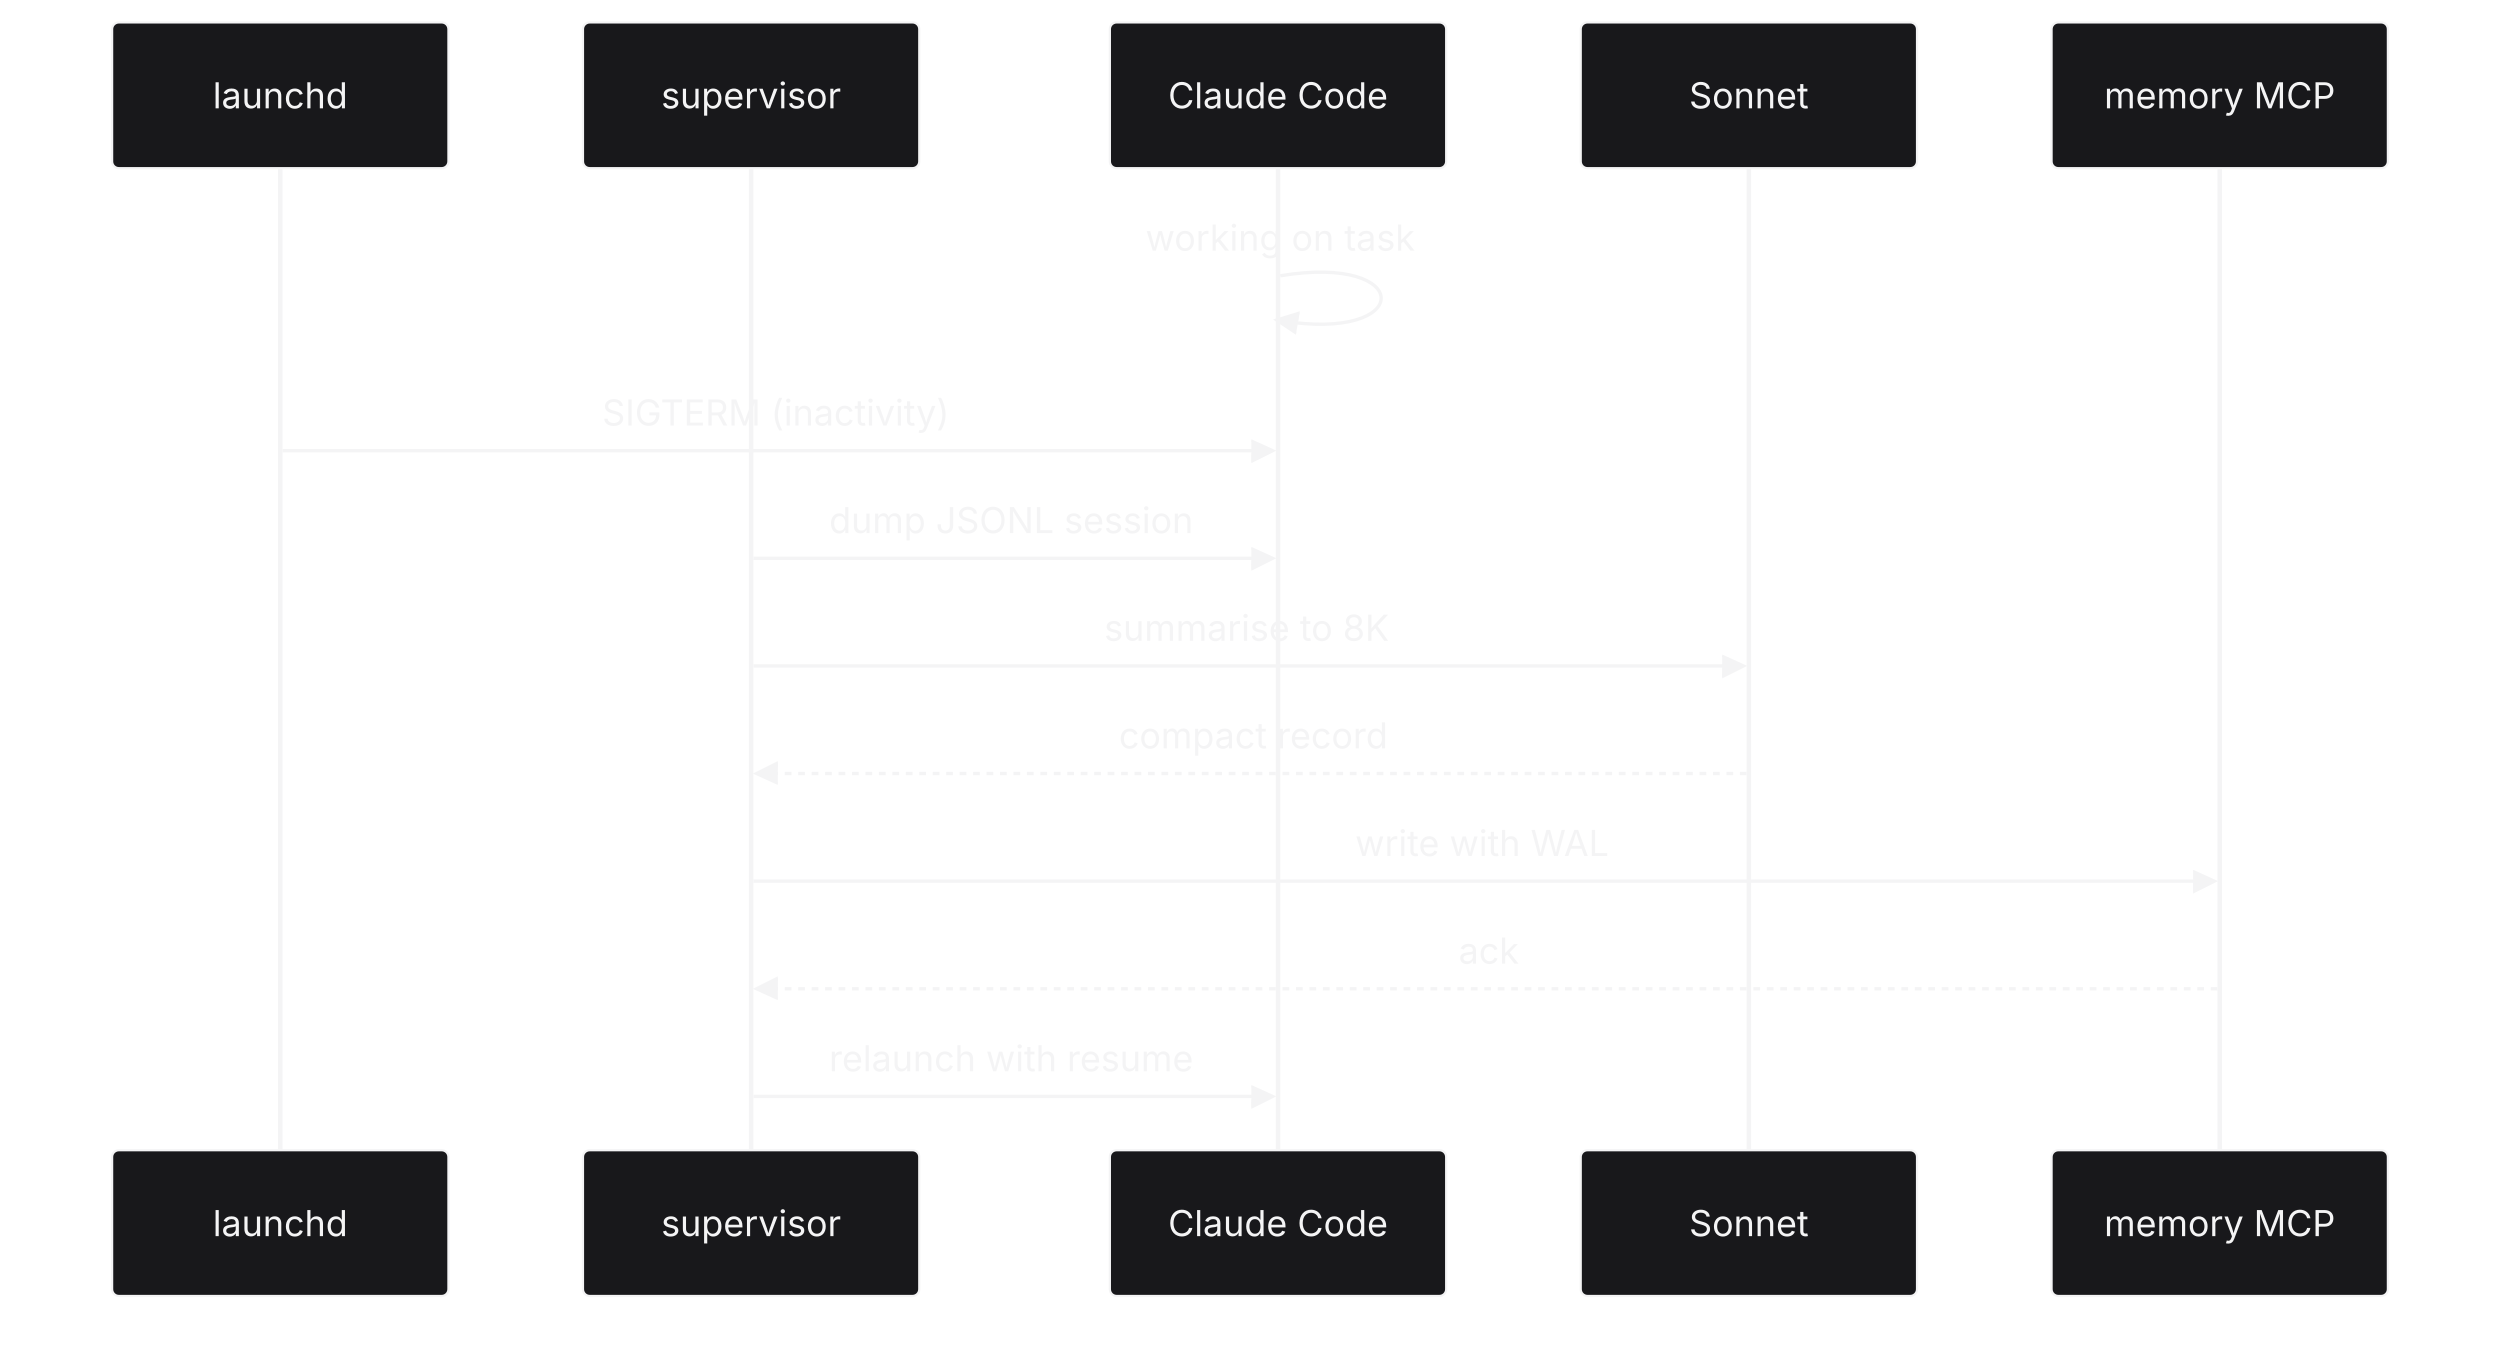
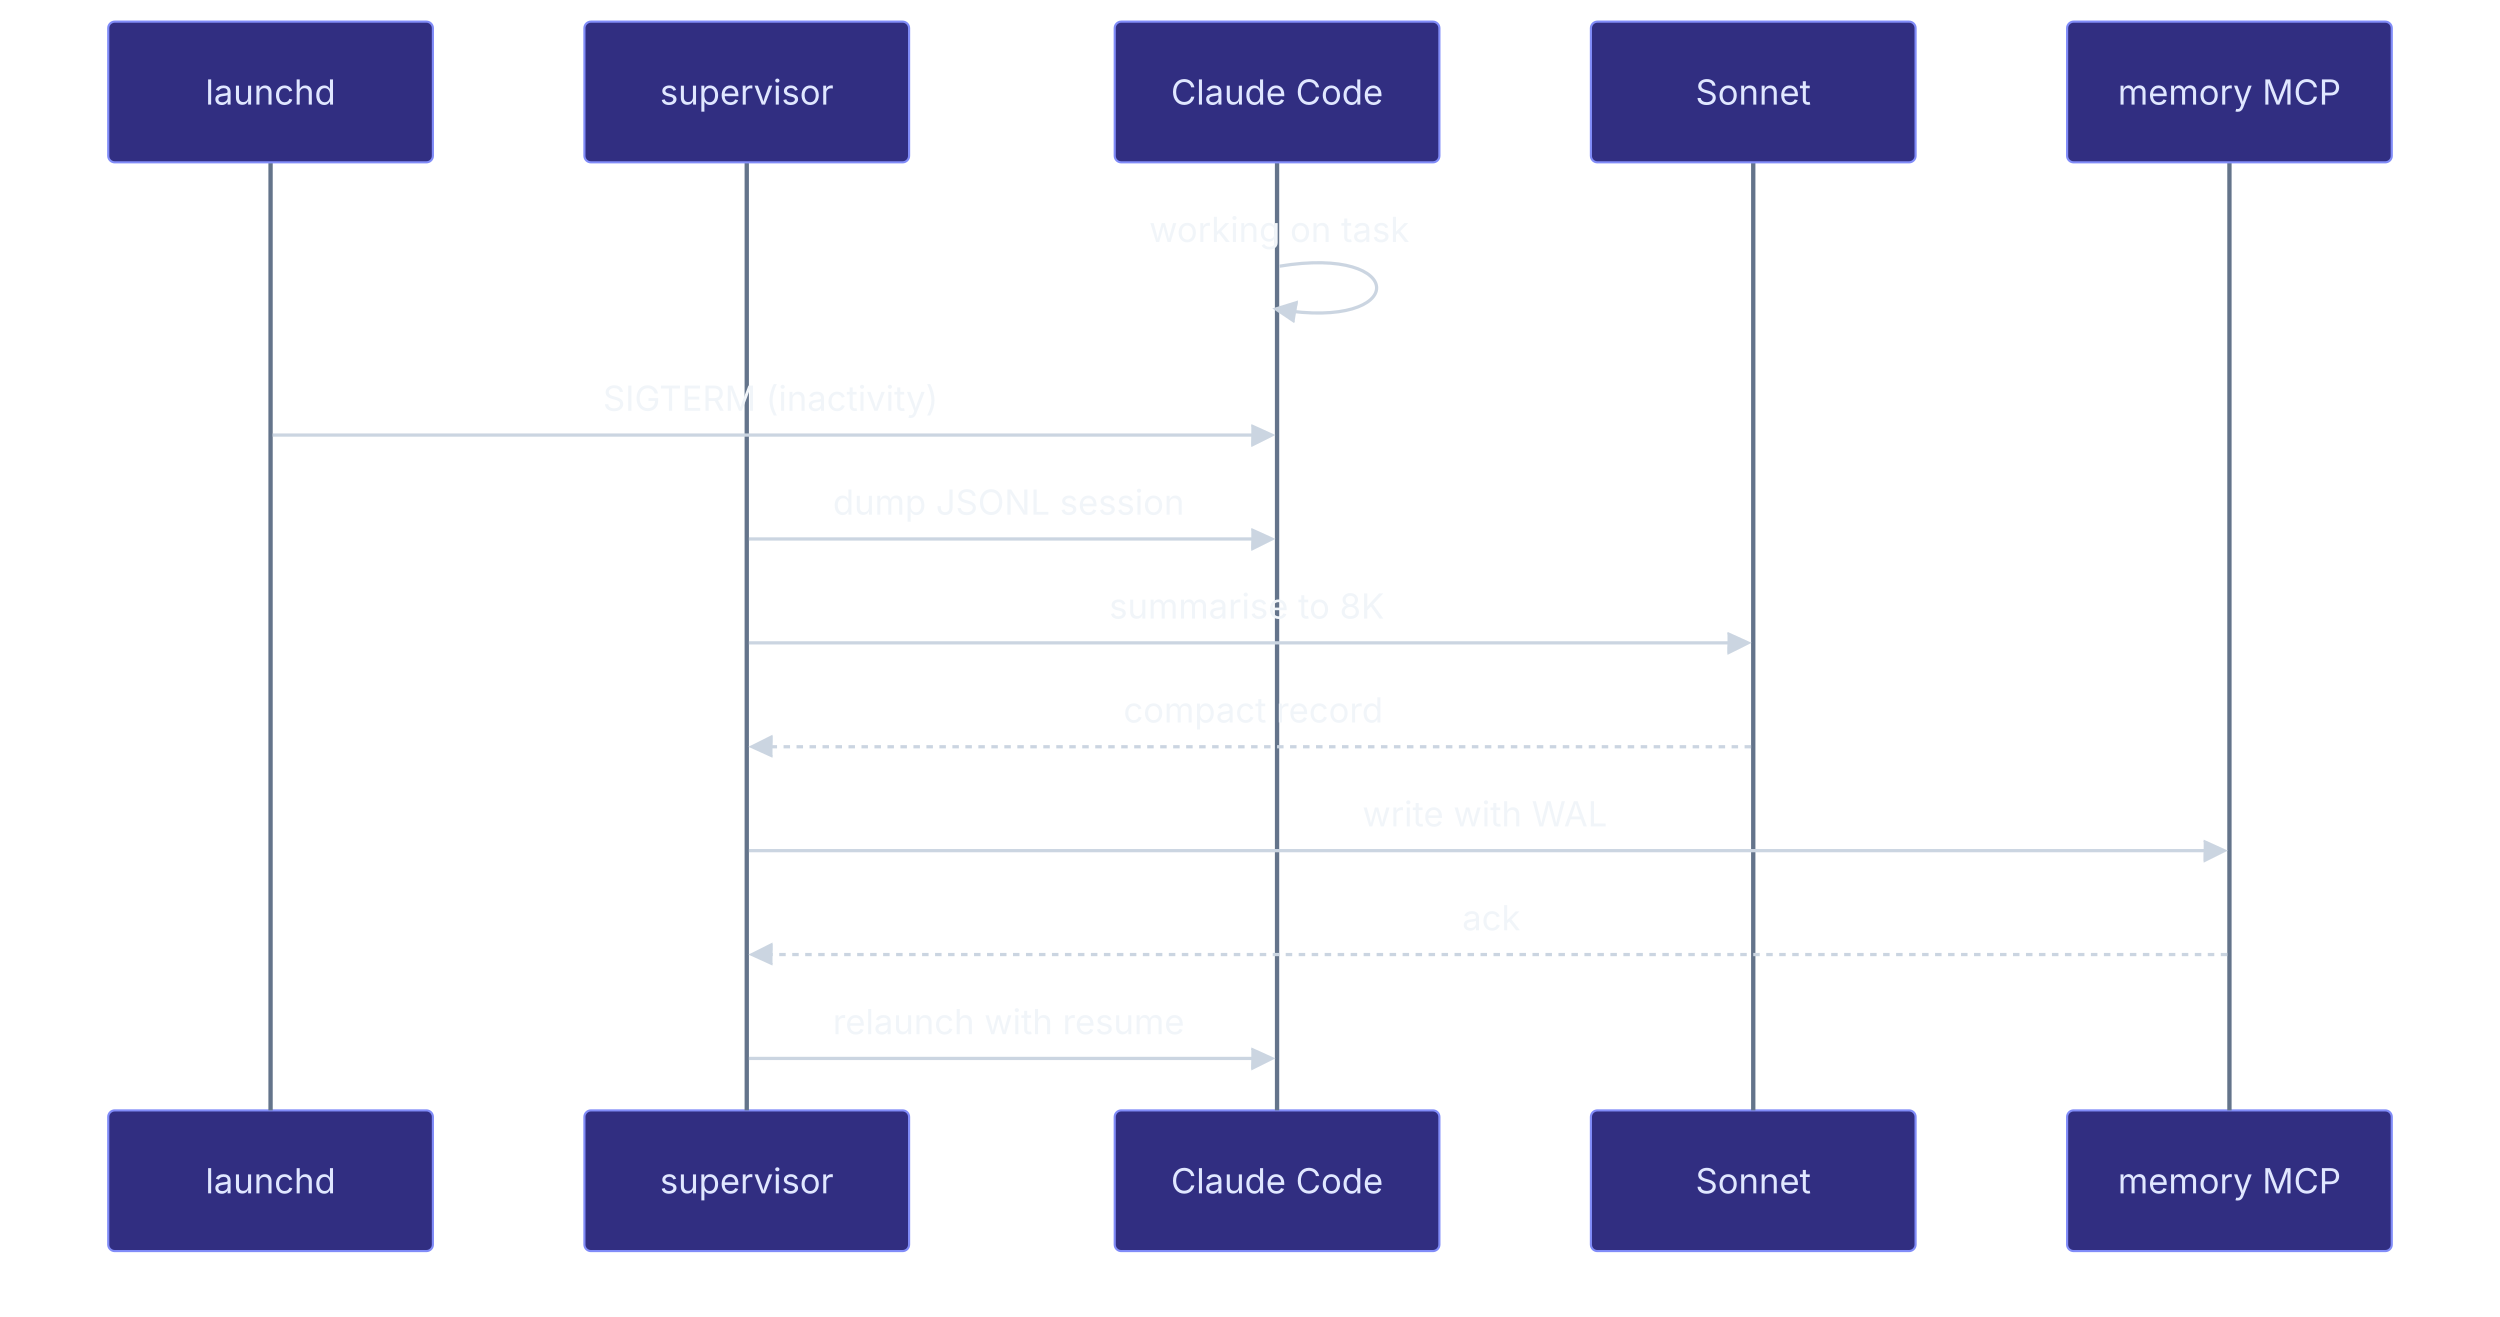
- <svg xmlns="http://www.w3.org/2000/svg" id="my-svg" width="100%" style="max-width: 1115px; background-color: transparent;" viewBox="-50 -10 1115 608" role="graphics-document document" aria-roledescription="sequence">
+ <svg xmlns="http://www.w3.org/2000/svg" id="my-svg" width="100%" style="max-width: 1155px; background-color: transparent;" viewBox="-50 -10 1155 608" role="graphics-document document" aria-roledescription="sequence">
  <g>
-     <rect x="865" y="503" fill="#eaeaea" stroke="#666" width="150" height="65" name="M" rx="3" ry="3" class="actor actor-bottom" />
-     <text x="940" y="535.5" dominant-baseline="central" alignment-baseline="central" class="actor actor-box" style="text-anchor: middle; font-size: 16px; font-weight: 400; font-family: ui-sans-serif, system-ui, -apple-system, sans-serif;">
-       <tspan x="940" dy="0">memory MCP</tspan>
+     <rect x="905" y="503" fill="#eaeaea" stroke="#666" width="150" height="65" name="M" rx="3" ry="3" class="actor actor-bottom" />
+     <text x="980" y="535.5" dominant-baseline="central" alignment-baseline="central" class="actor actor-box" style="text-anchor: middle; font-size: 16px; font-weight: 400; font-family: ui-sans-serif, system-ui, -apple-system, sans-serif;">
+       <tspan x="980" dy="0">memory MCP</tspan>
    </text>
  </g>
  <g>
-     <rect x="655" y="503" fill="#eaeaea" stroke="#666" width="150" height="65" name="So" rx="3" ry="3" class="actor actor-bottom" />
-     <text x="730" y="535.5" dominant-baseline="central" alignment-baseline="central" class="actor actor-box" style="text-anchor: middle; font-size: 16px; font-weight: 400; font-family: ui-sans-serif, system-ui, -apple-system, sans-serif;">
-       <tspan x="730" dy="0">Sonnet</tspan>
+     <rect x="685" y="503" fill="#eaeaea" stroke="#666" width="150" height="65" name="So" rx="3" ry="3" class="actor actor-bottom" />
+     <text x="760" y="535.5" dominant-baseline="central" alignment-baseline="central" class="actor actor-box" style="text-anchor: middle; font-size: 16px; font-weight: 400; font-family: ui-sans-serif, system-ui, -apple-system, sans-serif;">
+       <tspan x="760" dy="0">Sonnet</tspan>
    </text>
  </g>
  <g>
-     <rect x="445" y="503" fill="#eaeaea" stroke="#666" width="150" height="65" name="C" rx="3" ry="3" class="actor actor-bottom" />
-     <text x="520" y="535.5" dominant-baseline="central" alignment-baseline="central" class="actor actor-box" style="text-anchor: middle; font-size: 16px; font-weight: 400; font-family: ui-sans-serif, system-ui, -apple-system, sans-serif;">
-       <tspan x="520" dy="0">Claude Code</tspan>
+     <rect x="465" y="503" fill="#eaeaea" stroke="#666" width="150" height="65" name="C" rx="3" ry="3" class="actor actor-bottom" />
+     <text x="540" y="535.5" dominant-baseline="central" alignment-baseline="central" class="actor actor-box" style="text-anchor: middle; font-size: 16px; font-weight: 400; font-family: ui-sans-serif, system-ui, -apple-system, sans-serif;">
+       <tspan x="540" dy="0">Claude Code</tspan>
    </text>
  </g>
  <g>
-     <rect x="210" y="503" fill="#eaeaea" stroke="#666" width="150" height="65" name="S" rx="3" ry="3" class="actor actor-bottom" />
-     <text x="285" y="535.5" dominant-baseline="central" alignment-baseline="central" class="actor actor-box" style="text-anchor: middle; font-size: 16px; font-weight: 400; font-family: ui-sans-serif, system-ui, -apple-system, sans-serif;">
-       <tspan x="285" dy="0">supervisor</tspan>
+     <rect x="220" y="503" fill="#eaeaea" stroke="#666" width="150" height="65" name="S" rx="3" ry="3" class="actor actor-bottom" />
+     <text x="295" y="535.5" dominant-baseline="central" alignment-baseline="central" class="actor actor-box" style="text-anchor: middle; font-size: 16px; font-weight: 400; font-family: ui-sans-serif, system-ui, -apple-system, sans-serif;">
+       <tspan x="295" dy="0">supervisor</tspan>
    </text>
  </g>
  <g>
    <rect x="0" y="503" fill="#eaeaea" stroke="#666" width="150" height="65" name="L" rx="3" ry="3" class="actor actor-bottom" />
    <text x="75" y="535.5" dominant-baseline="central" alignment-baseline="central" class="actor actor-box" style="text-anchor: middle; font-size: 16px; font-weight: 400; font-family: ui-sans-serif, system-ui, -apple-system, sans-serif;">
      <tspan x="75" dy="0">launchd</tspan>
    </text>
  </g>
  <g>
-     <line id="actor4" x1="940" y1="65" x2="940" y2="503" class="actor-line 200" stroke-width="0.5px" stroke="#999" name="M" data-et="life-line" data-id="M" />
+     <line id="actor4" x1="980" y1="65" x2="980" y2="503" class="actor-line 200" stroke-width="0.5px" stroke="#999" name="M" data-et="life-line" data-id="M" />
    <g id="root-4" data-et="participant" data-type="participant" data-id="M">
-       <rect x="865" y="0" fill="#eaeaea" stroke="#666" width="150" height="65" name="M" rx="3" ry="3" class="actor actor-top" />
-       <text x="940" y="32.5" dominant-baseline="central" alignment-baseline="central" class="actor actor-box" style="text-anchor: middle; font-size: 16px; font-weight: 400; font-family: ui-sans-serif, system-ui, -apple-system, sans-serif;">
-         <tspan x="940" dy="0">memory MCP</tspan>
+       <rect x="905" y="0" fill="#eaeaea" stroke="#666" width="150" height="65" name="M" rx="3" ry="3" class="actor actor-top" />
+       <text x="980" y="32.5" dominant-baseline="central" alignment-baseline="central" class="actor actor-box" style="text-anchor: middle; font-size: 16px; font-weight: 400; font-family: ui-sans-serif, system-ui, -apple-system, sans-serif;">
+         <tspan x="980" dy="0">memory MCP</tspan>
      </text>
    </g>
  </g>
  <g>
-     <line id="actor3" x1="730" y1="65" x2="730" y2="503" class="actor-line 200" stroke-width="0.5px" stroke="#999" name="So" data-et="life-line" data-id="So" />
+     <line id="actor3" x1="760" y1="65" x2="760" y2="503" class="actor-line 200" stroke-width="0.5px" stroke="#999" name="So" data-et="life-line" data-id="So" />
    <g id="root-3" data-et="participant" data-type="participant" data-id="So">
-       <rect x="655" y="0" fill="#eaeaea" stroke="#666" width="150" height="65" name="So" rx="3" ry="3" class="actor actor-top" />
-       <text x="730" y="32.5" dominant-baseline="central" alignment-baseline="central" class="actor actor-box" style="text-anchor: middle; font-size: 16px; font-weight: 400; font-family: ui-sans-serif, system-ui, -apple-system, sans-serif;">
-         <tspan x="730" dy="0">Sonnet</tspan>
+       <rect x="685" y="0" fill="#eaeaea" stroke="#666" width="150" height="65" name="So" rx="3" ry="3" class="actor actor-top" />
+       <text x="760" y="32.5" dominant-baseline="central" alignment-baseline="central" class="actor actor-box" style="text-anchor: middle; font-size: 16px; font-weight: 400; font-family: ui-sans-serif, system-ui, -apple-system, sans-serif;">
+         <tspan x="760" dy="0">Sonnet</tspan>
      </text>
    </g>
  </g>
  <g>
-     <line id="actor2" x1="520" y1="65" x2="520" y2="503" class="actor-line 200" stroke-width="0.5px" stroke="#999" name="C" data-et="life-line" data-id="C" />
+     <line id="actor2" x1="540" y1="65" x2="540" y2="503" class="actor-line 200" stroke-width="0.5px" stroke="#999" name="C" data-et="life-line" data-id="C" />
    <g id="root-2" data-et="participant" data-type="participant" data-id="C">
-       <rect x="445" y="0" fill="#eaeaea" stroke="#666" width="150" height="65" name="C" rx="3" ry="3" class="actor actor-top" />
-       <text x="520" y="32.5" dominant-baseline="central" alignment-baseline="central" class="actor actor-box" style="text-anchor: middle; font-size: 16px; font-weight: 400; font-family: ui-sans-serif, system-ui, -apple-system, sans-serif;">
-         <tspan x="520" dy="0">Claude Code</tspan>
+       <rect x="465" y="0" fill="#eaeaea" stroke="#666" width="150" height="65" name="C" rx="3" ry="3" class="actor actor-top" />
+       <text x="540" y="32.5" dominant-baseline="central" alignment-baseline="central" class="actor actor-box" style="text-anchor: middle; font-size: 16px; font-weight: 400; font-family: ui-sans-serif, system-ui, -apple-system, sans-serif;">
+         <tspan x="540" dy="0">Claude Code</tspan>
      </text>
    </g>
  </g>
  <g>
-     <line id="actor1" x1="285" y1="65" x2="285" y2="503" class="actor-line 200" stroke-width="0.5px" stroke="#999" name="S" data-et="life-line" data-id="S" />
+     <line id="actor1" x1="295" y1="65" x2="295" y2="503" class="actor-line 200" stroke-width="0.5px" stroke="#999" name="S" data-et="life-line" data-id="S" />
    <g id="root-1" data-et="participant" data-type="participant" data-id="S">
-       <rect x="210" y="0" fill="#eaeaea" stroke="#666" width="150" height="65" name="S" rx="3" ry="3" class="actor actor-top" />
-       <text x="285" y="32.5" dominant-baseline="central" alignment-baseline="central" class="actor actor-box" style="text-anchor: middle; font-size: 16px; font-weight: 400; font-family: ui-sans-serif, system-ui, -apple-system, sans-serif;">
-         <tspan x="285" dy="0">supervisor</tspan>
+       <rect x="220" y="0" fill="#eaeaea" stroke="#666" width="150" height="65" name="S" rx="3" ry="3" class="actor actor-top" />
+       <text x="295" y="32.5" dominant-baseline="central" alignment-baseline="central" class="actor actor-box" style="text-anchor: middle; font-size: 16px; font-weight: 400; font-family: ui-sans-serif, system-ui, -apple-system, sans-serif;">
+         <tspan x="295" dy="0">supervisor</tspan>
      </text>
    </g>
  </g>
  <g>
    <line id="actor0" x1="75" y1="65" x2="75" y2="503" class="actor-line 200" stroke-width="0.5px" stroke="#999" name="L" data-et="life-line" data-id="L" />
    <g id="root-0" data-et="participant" data-type="participant" data-id="L">
      <rect x="0" y="0" fill="#eaeaea" stroke="#666" width="150" height="65" name="L" rx="3" ry="3" class="actor actor-top" />
      <text x="75" y="32.5" dominant-baseline="central" alignment-baseline="central" class="actor actor-box" style="text-anchor: middle; font-size: 16px; font-weight: 400; font-family: ui-sans-serif, system-ui, -apple-system, sans-serif;">
        <tspan x="75" dy="0">launchd</tspan>
      </text>
    </g>
  </g>
-   <style>#my-svg{font-family:ui-sans-serif,system-ui,-apple-system,sans-serif;font-size:14px;fill:#f4f4f5;}@keyframes edge-animation-frame{from{stroke-dashoffset:0;}}@keyframes dash{to{stroke-dashoffset:0;}}#my-svg .edge-animation-slow{stroke-dasharray:9,5!important;stroke-dashoffset:900;animation:dash 50s linear infinite;stroke-linecap:round;}#my-svg .edge-animation-fast{stroke-dasharray:9,5!important;stroke-dashoffset:900;animation:dash 20s linear infinite;stroke-linecap:round;}#my-svg .error-icon{fill:#3f3f46;}#my-svg .error-text{fill:#c0c0b9;stroke:#c0c0b9;}#my-svg .edge-thickness-normal{stroke-width:1px;}#my-svg .edge-thickness-thick{stroke-width:3.5px;}#my-svg .edge-pattern-solid{stroke-dasharray:0;}#my-svg .edge-thickness-invisible{stroke-width:0;fill:none;}#my-svg .edge-pattern-dashed{stroke-dasharray:3;}#my-svg .edge-pattern-dotted{stroke-dasharray:2;}#my-svg .marker{fill:#f4f4f5;stroke:#f4f4f5;}#my-svg .marker.cross{stroke:#f4f4f5;}#my-svg svg{font-family:ui-sans-serif,system-ui,-apple-system,sans-serif;font-size:14px;}#my-svg p{margin:0;}#my-svg .actor{stroke:#f4f4f5;fill:#18181b;stroke-width:1;}#my-svg rect.actor.outer-path[data-look="neo"]{filter:drop-shadow( 1px 2px 2px rgba(185,185,185,1));}#my-svg rect.note[data-look="neo"]{stroke:hsl(26, 43.333%, 4.118%);fill:#422006;filter:drop-shadow( 1px 2px 2px rgba(185,185,185,1));}#my-svg text.actor&gt;tspan{fill:#f4f4f5;stroke:none;}#my-svg .actor-line{stroke:#f4f4f5;}#my-svg .innerArc{stroke-width:1.5;stroke-dasharray:none;}#my-svg .messageLine0{stroke-width:1.5;stroke-dasharray:none;stroke:#f4f4f5;}#my-svg .messageLine1{stroke-width:1.5;stroke-dasharray:2,2;stroke:#f4f4f5;}#my-svg [id$="-arrowhead"] path{fill:#f4f4f5;stroke:#f4f4f5;}#my-svg .sequenceNumber{fill:#18181b;}#my-svg [id$="-sequencenumber"]{fill:#f4f4f5;}#my-svg [id$="-crosshead"] path{fill:#f4f4f5;stroke:#f4f4f5;}#my-svg .messageText{fill:#f4f4f5;stroke:none;}#my-svg .labelBox{stroke:#f4f4f5;fill:#18181b;filter:none;}#my-svg .labelText,#my-svg .labelText&gt;tspan{fill:#f4f4f5;stroke:none;}#my-svg .loopText,#my-svg .loopText&gt;tspan{fill:#f4f4f5;stroke:none;}#my-svg .loopLine{stroke-width:2px;stroke-dasharray:2,2;stroke:#f4f4f5;fill:#f4f4f5;}#my-svg .note{stroke:hsl(26, 43.333%, 4.118%);fill:#422006;}#my-svg .noteText,#my-svg .noteText&gt;tspan{fill:#fef3c7;stroke:none;font-weight:normal;}#my-svg .activation0{fill:#3f3f46;stroke:hsl(240, 3.704%, 5.882%);}#my-svg .activation1{fill:#3f3f46;stroke:hsl(240, 3.704%, 5.882%);}#my-svg .activation2{fill:#3f3f46;stroke:hsl(240, 3.704%, 5.882%);}#my-svg .actorPopupMenu{position:absolute;}#my-svg .actorPopupMenuPanel{position:absolute;fill:#18181b;box-shadow:0px 8px 16px 0px rgba(0,0,0,0.2);filter:drop-shadow(3px 5px 2px rgb(0 0 0 / 0.4));}#my-svg .actor-man circle,#my-svg line{fill:#18181b;stroke-width:2px;}#my-svg g rect.rect{filter:drop-shadow( 1px 2px 2px rgba(185,185,185,1));stroke:#f4f4f5;}#my-svg .node .neo-node{stroke:#f4f4f5;}#my-svg [data-look="neo"].node rect,#my-svg [data-look="neo"].cluster rect,#my-svg [data-look="neo"].node polygon{stroke:url(#my-svg-gradient);filter:drop-shadow( 1px 2px 2px rgba(185,185,185,1));}#my-svg [data-look="neo"].node path{stroke:url(#my-svg-gradient);stroke-width:1px;}#my-svg [data-look="neo"].node .outer-path{filter:drop-shadow( 1px 2px 2px rgba(185,185,185,1));}#my-svg [data-look="neo"].node .neo-line path{stroke:#f4f4f5;filter:none;}#my-svg [data-look="neo"].node circle{stroke:url(#my-svg-gradient);filter:drop-shadow( 1px 2px 2px rgba(185,185,185,1));}#my-svg [data-look="neo"].node circle .state-start{fill:#000000;}#my-svg [data-look="neo"].icon-shape .icon{fill:url(#my-svg-gradient);filter:drop-shadow( 1px 2px 2px rgba(185,185,185,1));}#my-svg [data-look="neo"].icon-shape .icon-neo path{stroke:url(#my-svg-gradient);filter:drop-shadow( 1px 2px 2px rgba(185,185,185,1));}#my-svg :root{--mermaid-font-family:ui-sans-serif,system-ui,-apple-system,sans-serif;}</style>
+   <style>#my-svg{font-family:ui-sans-serif,system-ui,-apple-system,sans-serif;font-size:16px;fill:#e0e7ff;}@keyframes edge-animation-frame{from{stroke-dashoffset:0;}}@keyframes dash{to{stroke-dashoffset:0;}}#my-svg .edge-animation-slow{stroke-dasharray:9,5!important;stroke-dashoffset:900;animation:dash 50s linear infinite;stroke-linecap:round;}#my-svg .edge-animation-fast{stroke-dasharray:9,5!important;stroke-dashoffset:900;animation:dash 20s linear infinite;stroke-linecap:round;}#my-svg .error-icon{fill:#78350f;}#my-svg .error-text{fill:#87caf0;stroke:#87caf0;}#my-svg .edge-thickness-normal{stroke-width:1px;}#my-svg .edge-thickness-thick{stroke-width:3.5px;}#my-svg .edge-pattern-solid{stroke-dasharray:0;}#my-svg .edge-thickness-invisible{stroke-width:0;fill:none;}#my-svg .edge-pattern-dashed{stroke-dasharray:3;}#my-svg .edge-pattern-dotted{stroke-dasharray:2;}#my-svg .marker{fill:#94a3b8;stroke:#94a3b8;}#my-svg .marker.cross{stroke:#94a3b8;}#my-svg svg{font-family:ui-sans-serif,system-ui,-apple-system,sans-serif;font-size:16px;}#my-svg p{margin:0;}#my-svg .actor{stroke:#818cf8;fill:#312e81;stroke-width:1;}#my-svg rect.actor.outer-path[data-look="neo"]{filter:drop-shadow( 1px 2px 2px rgba(185,185,185,1));}#my-svg rect.note[data-look="neo"]{stroke:#fb923c;fill:#431407;filter:drop-shadow( 1px 2px 2px rgba(185,185,185,1));}#my-svg text.actor&gt;tspan{fill:#e0e7ff;stroke:none;}#my-svg .actor-line{stroke:#64748b;}#my-svg .innerArc{stroke-width:1.5;stroke-dasharray:none;}#my-svg .messageLine0{stroke-width:1.5;stroke-dasharray:none;stroke:#cbd5e1;}#my-svg .messageLine1{stroke-width:1.5;stroke-dasharray:2,2;stroke:#cbd5e1;}#my-svg [id$="-arrowhead"] path{fill:#cbd5e1;stroke:#cbd5e1;}#my-svg .sequenceNumber{fill:#0f172a;}#my-svg [id$="-sequencenumber"]{fill:#cbd5e1;}#my-svg [id$="-crosshead"] path{fill:#cbd5e1;stroke:#cbd5e1;}#my-svg .messageText{fill:#f1f5f9;stroke:none;}#my-svg .labelBox{stroke:#818cf8;fill:#1e1b4b;filter:none;}#my-svg .labelText,#my-svg .labelText&gt;tspan{fill:#e0e7ff;stroke:none;}#my-svg .loopText,#my-svg .loopText&gt;tspan{fill:#e0e7ff;stroke:none;}#my-svg .loopLine{stroke-width:2px;stroke-dasharray:2,2;stroke:#818cf8;fill:#818cf8;}#my-svg .note{stroke:#fb923c;fill:#431407;}#my-svg .noteText,#my-svg .noteText&gt;tspan{fill:#fed7aa;stroke:none;font-weight:normal;}#my-svg .activation0{fill:#78350f;stroke:#f59e0b;}#my-svg .activation1{fill:#78350f;stroke:#f59e0b;}#my-svg .activation2{fill:#78350f;stroke:#f59e0b;}#my-svg .actorPopupMenu{position:absolute;}#my-svg .actorPopupMenuPanel{position:absolute;fill:#312e81;box-shadow:0px 8px 16px 0px rgba(0,0,0,0.2);filter:drop-shadow(3px 5px 2px rgb(0 0 0 / 0.4));}#my-svg .actor-man circle,#my-svg line{fill:#312e81;stroke-width:2px;}#my-svg g rect.rect{filter:drop-shadow( 1px 2px 2px rgba(185,185,185,1));stroke:#818cf8;}#my-svg .node .neo-node{stroke:#818cf8;}#my-svg [data-look="neo"].node rect,#my-svg [data-look="neo"].cluster rect,#my-svg [data-look="neo"].node polygon{stroke:url(#my-svg-gradient);filter:drop-shadow( 1px 2px 2px rgba(185,185,185,1));}#my-svg [data-look="neo"].node path{stroke:url(#my-svg-gradient);stroke-width:1px;}#my-svg [data-look="neo"].node .outer-path{filter:drop-shadow( 1px 2px 2px rgba(185,185,185,1));}#my-svg [data-look="neo"].node .neo-line path{stroke:#818cf8;filter:none;}#my-svg [data-look="neo"].node circle{stroke:url(#my-svg-gradient);filter:drop-shadow( 1px 2px 2px rgba(185,185,185,1));}#my-svg [data-look="neo"].node circle .state-start{fill:#000000;}#my-svg [data-look="neo"].icon-shape .icon{fill:url(#my-svg-gradient);filter:drop-shadow( 1px 2px 2px rgba(185,185,185,1));}#my-svg [data-look="neo"].icon-shape .icon-neo path{stroke:url(#my-svg-gradient);filter:drop-shadow( 1px 2px 2px rgba(185,185,185,1));}#my-svg :root{--mermaid-font-family:ui-sans-serif,system-ui,-apple-system,sans-serif;}</style>
  <g />
  <defs>
    <symbol id="my-svg-computer" width="24" height="24">
      <path transform="scale(.5)" d="M2 2v13h20v-13h-20zm18 11h-16v-9h16v9zm-10.228 6l.466-1h3.524l.467 1h-4.457zm14.228 3h-24l2-6h2.104l-1.33 4h18.45l-1.297-4h2.073l2 6zm-5-10h-14v-7h14v7z" />
    </symbol>
  </defs>
  <defs>
    <symbol id="my-svg-database" fill-rule="evenodd" clip-rule="evenodd">
      <path transform="scale(.5)" d="M12.258.001l.256.004.255.005.253.008.251.01.249.012.247.015.246.016.242.019.241.02.239.023.236.024.233.027.231.028.229.031.225.032.223.034.22.036.217.038.214.04.211.041.208.043.205.045.201.046.198.048.194.05.191.051.187.053.183.054.18.056.175.057.172.059.168.06.163.061.16.063.155.064.15.066.074.033.073.033.071.034.07.034.069.035.068.035.067.035.066.035.064.036.064.036.062.036.06.036.06.037.058.037.058.037.055.038.055.038.053.038.052.038.051.039.05.039.048.039.047.039.045.04.044.04.043.04.041.04.04.041.039.041.037.041.036.041.034.041.033.042.032.042.03.042.029.042.027.042.026.043.024.043.023.043.021.043.02.043.018.044.017.043.015.044.013.044.012.044.011.045.009.044.007.045.006.045.004.045.002.045.001.045v17l-.001.045-.002.045-.004.045-.006.045-.007.045-.009.044-.011.045-.012.044-.013.044-.015.044-.017.043-.018.044-.02.043-.021.043-.023.043-.024.043-.026.043-.027.042-.029.042-.03.042-.032.042-.033.042-.034.041-.036.041-.037.041-.039.041-.04.041-.041.04-.043.04-.044.04-.045.04-.047.039-.048.039-.05.039-.051.039-.052.038-.053.038-.055.038-.055.038-.058.037-.058.037-.06.037-.06.036-.062.036-.064.036-.064.036-.066.035-.067.035-.068.035-.069.035-.07.034-.071.034-.073.033-.074.033-.15.066-.155.064-.16.063-.163.061-.168.06-.172.059-.175.057-.18.056-.183.054-.187.053-.191.051-.194.05-.198.048-.201.046-.205.045-.208.043-.211.041-.214.04-.217.038-.22.036-.223.034-.225.032-.229.031-.231.028-.233.027-.236.024-.239.023-.241.02-.242.019-.246.016-.247.015-.249.012-.251.01-.253.008-.255.005-.256.004-.258.001-.258-.001-.256-.004-.255-.005-.253-.008-.251-.01-.249-.012-.247-.015-.245-.016-.243-.019-.241-.02-.238-.023-.236-.024-.234-.027-.231-.028-.228-.031-.226-.032-.223-.034-.22-.036-.217-.038-.214-.04-.211-.041-.208-.043-.204-.045-.201-.046-.198-.048-.195-.05-.19-.051-.187-.053-.184-.054-.179-.056-.176-.057-.172-.059-.167-.06-.164-.061-.159-.063-.155-.064-.151-.066-.074-.033-.072-.033-.072-.034-.07-.034-.069-.035-.068-.035-.067-.035-.066-.035-.064-.036-.063-.036-.062-.036-.061-.036-.06-.037-.058-.037-.057-.037-.056-.038-.055-.038-.053-.038-.052-.038-.051-.039-.049-.039-.049-.039-.046-.039-.046-.04-.044-.04-.043-.04-.041-.04-.04-.041-.039-.041-.037-.041-.036-.041-.034-.041-.033-.042-.032-.042-.03-.042-.029-.042-.027-.042-.026-.043-.024-.043-.023-.043-.021-.043-.02-.043-.018-.044-.017-.043-.015-.044-.013-.044-.012-.044-.011-.045-.009-.044-.007-.045-.006-.045-.004-.045-.002-.045-.001-.045v-17l.001-.045.002-.045.004-.045.006-.045.007-.045.009-.044.011-.045.012-.044.013-.044.015-.044.017-.043.018-.044.02-.043.021-.043.023-.043.024-.043.026-.043.027-.042.029-.042.03-.042.032-.042.033-.042.034-.041.036-.041.037-.041.039-.041.04-.041.041-.04.043-.04.044-.04.046-.04.046-.039.049-.039.049-.039.051-.039.052-.038.053-.038.055-.038.056-.038.057-.037.058-.037.06-.037.061-.036.062-.036.063-.036.064-.036.066-.035.067-.035.068-.035.069-.035.07-.034.072-.034.072-.033.074-.033.151-.066.155-.064.159-.063.164-.061.167-.06.172-.059.176-.057.179-.056.184-.054.187-.053.19-.051.195-.05.198-.048.201-.046.204-.045.208-.043.211-.041.214-.04.217-.038.22-.036.223-.034.226-.032.228-.031.231-.028.234-.027.236-.024.238-.023.241-.02.243-.019.245-.016.247-.015.249-.012.251-.01.253-.008.255-.005.256-.004.258-.001.258.001zm-9.258 20.499v.01l.001.021.003.021.004.022.005.021.006.022.007.022.009.023.01.022.011.023.012.023.013.023.015.023.016.024.017.023.018.024.019.024.021.024.022.025.023.024.024.025.052.049.056.05.061.051.066.051.07.051.075.051.079.052.084.052.088.052.092.052.097.052.102.051.105.052.11.052.114.051.119.051.123.051.127.05.131.05.135.05.139.048.144.049.147.047.152.047.155.047.16.045.163.045.167.043.171.043.176.041.178.041.183.039.187.039.19.037.194.035.197.035.202.033.204.031.209.03.212.029.216.027.219.025.222.024.226.021.23.02.233.018.236.016.24.015.243.012.246.01.249.008.253.005.256.004.259.001.26-.001.257-.004.254-.005.25-.008.247-.011.244-.012.241-.014.237-.016.233-.018.231-.021.226-.021.224-.024.22-.026.216-.027.212-.028.21-.031.205-.031.202-.034.198-.034.194-.036.191-.037.187-.039.183-.04.179-.04.175-.042.172-.043.168-.044.163-.045.16-.046.155-.046.152-.047.148-.048.143-.049.139-.049.136-.05.131-.05.126-.05.123-.051.118-.052.114-.051.11-.052.106-.052.101-.052.096-.052.092-.052.088-.053.083-.051.079-.052.074-.052.07-.051.065-.051.06-.051.056-.05.051-.05.023-.024.023-.025.021-.024.02-.024.019-.024.018-.024.017-.024.015-.023.014-.024.013-.023.012-.023.01-.023.01-.022.008-.022.006-.022.006-.022.004-.022.004-.021.001-.021.001-.021v-4.127l-.077.055-.08.053-.083.054-.085.053-.087.052-.09.052-.093.051-.095.05-.097.05-.1.049-.102.049-.105.048-.106.047-.109.047-.111.046-.114.045-.115.045-.118.044-.12.043-.122.042-.124.042-.126.041-.128.04-.13.04-.132.038-.134.038-.135.037-.138.037-.139.035-.142.035-.143.034-.144.033-.147.032-.148.031-.15.03-.151.03-.153.029-.154.027-.156.027-.158.026-.159.025-.161.024-.162.023-.163.022-.165.021-.166.02-.167.019-.169.018-.169.017-.171.016-.173.015-.173.014-.175.013-.175.012-.177.011-.178.01-.179.008-.179.008-.181.006-.182.005-.182.004-.184.003-.184.002h-.37l-.184-.002-.184-.003-.182-.004-.182-.005-.181-.006-.179-.008-.179-.008-.178-.01-.176-.011-.176-.012-.175-.013-.173-.014-.172-.015-.171-.016-.17-.017-.169-.018-.167-.019-.166-.02-.165-.021-.163-.022-.162-.023-.161-.024-.159-.025-.157-.026-.156-.027-.155-.027-.153-.029-.151-.03-.15-.03-.148-.031-.146-.032-.145-.033-.143-.034-.141-.035-.14-.035-.137-.037-.136-.037-.134-.038-.132-.038-.13-.04-.128-.04-.126-.041-.124-.042-.122-.042-.12-.044-.117-.043-.116-.045-.113-.045-.112-.046-.109-.047-.106-.047-.105-.048-.102-.049-.1-.049-.097-.05-.095-.05-.093-.052-.09-.051-.087-.052-.085-.053-.083-.054-.08-.054-.077-.054v4.127zm0-5.654v.011l.001.021.003.021.004.021.005.022.006.022.007.022.009.022.01.022.011.023.012.023.013.023.015.024.016.023.017.024.018.024.019.024.021.024.022.024.023.025.024.024.052.05.056.05.061.05.066.051.07.051.075.052.079.051.084.052.088.052.092.052.097.052.102.052.105.052.11.051.114.051.119.052.123.05.127.051.131.05.135.049.139.049.144.048.147.048.152.047.155.046.16.045.163.045.167.044.171.042.176.042.178.04.183.04.187.038.19.037.194.036.197.034.202.033.204.032.209.03.212.028.216.027.219.025.222.024.226.022.23.02.233.018.236.016.24.014.243.012.246.01.249.008.253.006.256.003.259.001.26-.001.257-.003.254-.006.25-.008.247-.01.244-.012.241-.015.237-.016.233-.018.231-.02.226-.022.224-.024.22-.025.216-.027.212-.029.21-.03.205-.032.202-.033.198-.035.194-.036.191-.037.187-.039.183-.039.179-.041.175-.042.172-.043.168-.044.163-.045.16-.045.155-.047.152-.047.148-.048.143-.048.139-.05.136-.049.131-.05.126-.051.123-.051.118-.051.114-.052.11-.052.106-.052.101-.052.096-.052.092-.052.088-.052.083-.052.079-.052.074-.051.07-.052.065-.051.06-.05.056-.051.051-.049.023-.025.023-.024.021-.025.02-.024.019-.024.018-.024.017-.024.015-.023.014-.023.013-.024.012-.022.01-.023.01-.023.008-.022.006-.022.006-.022.004-.021.004-.022.001-.021.001-.021v-4.139l-.077.054-.08.054-.083.054-.085.052-.087.053-.09.051-.093.051-.095.051-.097.05-.1.049-.102.049-.105.048-.106.047-.109.047-.111.046-.114.045-.115.044-.118.044-.12.044-.122.042-.124.042-.126.041-.128.04-.13.039-.132.039-.134.038-.135.037-.138.036-.139.036-.142.035-.143.033-.144.033-.147.033-.148.031-.15.03-.151.03-.153.028-.154.028-.156.027-.158.026-.159.025-.161.024-.162.023-.163.022-.165.021-.166.02-.167.019-.169.018-.169.017-.171.016-.173.015-.173.014-.175.013-.175.012-.177.011-.178.009-.179.009-.179.007-.181.007-.182.005-.182.004-.184.003-.184.002h-.37l-.184-.002-.184-.003-.182-.004-.182-.005-.181-.007-.179-.007-.179-.009-.178-.009-.176-.011-.176-.012-.175-.013-.173-.014-.172-.015-.171-.016-.17-.017-.169-.018-.167-.019-.166-.02-.165-.021-.163-.022-.162-.023-.161-.024-.159-.025-.157-.026-.156-.027-.155-.028-.153-.028-.151-.03-.15-.03-.148-.031-.146-.033-.145-.033-.143-.033-.141-.035-.14-.036-.137-.036-.136-.037-.134-.038-.132-.039-.13-.039-.128-.04-.126-.041-.124-.042-.122-.043-.12-.043-.117-.044-.116-.044-.113-.046-.112-.046-.109-.046-.106-.047-.105-.048-.102-.049-.1-.049-.097-.05-.095-.051-.093-.051-.09-.051-.087-.053-.085-.052-.083-.054-.08-.054-.077-.054v4.139zm0-5.666v.011l.001.02.003.022.004.021.005.022.006.021.007.022.009.023.01.022.011.023.012.023.013.023.015.023.016.024.017.024.018.023.019.024.021.025.022.024.023.024.024.025.052.05.056.05.061.05.066.051.07.051.075.052.079.051.084.052.088.052.092.052.097.052.102.052.105.051.11.052.114.051.119.051.123.051.127.05.131.05.135.05.139.049.144.048.147.048.152.047.155.046.16.045.163.045.167.043.171.043.176.042.178.04.183.04.187.038.19.037.194.036.197.034.202.033.204.032.209.03.212.028.216.027.219.025.222.024.226.021.23.02.233.018.236.017.24.014.243.012.246.01.249.008.253.006.256.003.259.001.26-.001.257-.003.254-.006.25-.008.247-.01.244-.013.241-.014.237-.016.233-.018.231-.02.226-.022.224-.024.22-.025.216-.027.212-.029.21-.03.205-.032.202-.033.198-.035.194-.036.191-.037.187-.039.183-.039.179-.041.175-.042.172-.043.168-.044.163-.045.16-.045.155-.047.152-.047.148-.048.143-.049.139-.049.136-.049.131-.051.126-.05.123-.051.118-.052.114-.051.11-.052.106-.052.101-.052.096-.052.092-.052.088-.052.083-.052.079-.052.074-.052.07-.051.065-.051.06-.051.056-.05.051-.049.023-.025.023-.025.021-.024.02-.024.019-.024.018-.024.017-.024.015-.023.014-.024.013-.023.012-.023.01-.022.01-.023.008-.022.006-.022.006-.022.004-.022.004-.021.001-.021.001-.021v-4.153l-.077.054-.08.054-.083.053-.085.053-.087.053-.09.051-.093.051-.095.051-.097.05-.1.049-.102.048-.105.048-.106.048-.109.046-.111.046-.114.046-.115.044-.118.044-.12.043-.122.043-.124.042-.126.041-.128.04-.13.039-.132.039-.134.038-.135.037-.138.036-.139.036-.142.034-.143.034-.144.033-.147.032-.148.032-.15.03-.151.03-.153.028-.154.028-.156.027-.158.026-.159.024-.161.024-.162.023-.163.023-.165.021-.166.02-.167.019-.169.018-.169.017-.171.016-.173.015-.173.014-.175.013-.175.012-.177.01-.178.01-.179.009-.179.007-.181.006-.182.006-.182.004-.184.003-.184.001-.185.001-.185-.001-.184-.001-.184-.003-.182-.004-.182-.006-.181-.006-.179-.007-.179-.009-.178-.01-.176-.01-.176-.012-.175-.013-.173-.014-.172-.015-.171-.016-.17-.017-.169-.018-.167-.019-.166-.02-.165-.021-.163-.023-.162-.023-.161-.024-.159-.024-.157-.026-.156-.027-.155-.028-.153-.028-.151-.03-.15-.03-.148-.032-.146-.032-.145-.033-.143-.034-.141-.034-.14-.036-.137-.036-.136-.037-.134-.038-.132-.039-.13-.039-.128-.041-.126-.041-.124-.041-.122-.043-.12-.043-.117-.044-.116-.044-.113-.046-.112-.046-.109-.046-.106-.048-.105-.048-.102-.048-.1-.05-.097-.049-.095-.051-.093-.051-.09-.052-.087-.052-.085-.053-.083-.053-.08-.054-.077-.054v4.153zm8.74-8.179l-.257.004-.254.005-.25.008-.247.011-.244.012-.241.014-.237.016-.233.018-.231.021-.226.022-.224.023-.22.026-.216.027-.212.028-.21.031-.205.032-.202.033-.198.034-.194.036-.191.038-.187.038-.183.04-.179.041-.175.042-.172.043-.168.043-.163.045-.16.046-.155.046-.152.048-.148.048-.143.048-.139.049-.136.05-.131.05-.126.051-.123.051-.118.051-.114.052-.11.052-.106.052-.101.052-.096.052-.092.052-.088.052-.083.052-.079.052-.074.051-.07.052-.065.051-.06.05-.056.05-.051.05-.023.025-.023.024-.021.024-.02.025-.019.024-.018.024-.017.023-.015.024-.014.023-.013.023-.012.023-.01.023-.01.022-.008.022-.006.023-.006.021-.004.022-.004.021-.001.021-.001.021.001.021.001.021.004.021.004.022.006.021.006.023.008.022.01.022.01.023.012.023.013.023.014.023.015.024.017.023.018.024.019.024.02.025.021.024.023.024.023.025.051.05.056.05.06.05.065.051.07.052.074.051.079.052.083.052.088.052.092.052.096.052.101.052.106.052.11.052.114.052.118.051.123.051.126.051.131.05.136.05.139.049.143.048.148.048.152.048.155.046.16.046.163.045.168.043.172.043.175.042.179.041.183.04.187.038.191.038.194.036.198.034.202.033.205.032.21.031.212.028.216.027.22.026.224.023.226.022.231.021.233.018.237.016.241.014.244.012.247.011.25.008.254.005.257.004.26.001.26-.001.257-.004.254-.005.25-.008.247-.011.244-.012.241-.014.237-.016.233-.018.231-.021.226-.022.224-.023.22-.026.216-.027.212-.028.21-.031.205-.032.202-.033.198-.034.194-.036.191-.038.187-.038.183-.04.179-.041.175-.042.172-.043.168-.043.163-.045.16-.046.155-.046.152-.048.148-.048.143-.048.139-.049.136-.05.131-.05.126-.051.123-.051.118-.051.114-.052.11-.052.106-.052.101-.052.096-.052.092-.052.088-.052.083-.052.079-.052.074-.051.07-.052.065-.051.06-.05.056-.05.051-.05.023-.025.023-.024.021-.024.02-.025.019-.024.018-.024.017-.023.015-.024.014-.023.013-.023.012-.023.01-.023.01-.022.008-.022.006-.023.006-.021.004-.022.004-.021.001-.021.001-.021-.001-.021-.001-.021-.004-.021-.004-.022-.006-.021-.006-.023-.008-.022-.01-.022-.01-.023-.012-.023-.013-.023-.014-.023-.015-.024-.017-.023-.018-.024-.019-.024-.02-.025-.021-.024-.023-.024-.023-.025-.051-.05-.056-.05-.06-.05-.065-.051-.07-.052-.074-.051-.079-.052-.083-.052-.088-.052-.092-.052-.096-.052-.101-.052-.106-.052-.11-.052-.114-.052-.118-.051-.123-.051-.126-.051-.131-.05-.136-.05-.139-.049-.143-.048-.148-.048-.152-.048-.155-.046-.16-.046-.163-.045-.168-.043-.172-.043-.175-.042-.179-.041-.183-.04-.187-.038-.191-.038-.194-.036-.198-.034-.202-.033-.205-.032-.21-.031-.212-.028-.216-.027-.22-.026-.224-.023-.226-.022-.231-.021-.233-.018-.237-.016-.241-.014-.244-.012-.247-.011-.25-.008-.254-.005-.257-.004-.26-.001-.26.001z" />
    </symbol>
  </defs>
  <defs>
    <symbol id="my-svg-clock" width="24" height="24">
      <path transform="scale(.5)" d="M12 2c5.514 0 10 4.486 10 10s-4.486 10-10 10-10-4.486-10-10 4.486-10 10-10zm0-2c-6.627 0-12 5.373-12 12s5.373 12 12 12 12-5.373 12-12-5.373-12-12-12zm5.848 12.459c.202.038.202.333.001.372-1.907.361-6.045 1.111-6.547 1.111-.719 0-1.301-.582-1.301-1.301 0-.512.77-5.447 1.125-7.445.034-.192.312-.181.343.014l.985 6.238 5.394 1.011z" />
    </symbol>
  </defs>
  <defs>
    <marker id="my-svg-arrowhead" refX="7.9" refY="5" markerUnits="userSpaceOnUse" markerWidth="12" markerHeight="12" orient="auto-start-reverse">
      <path d="M -1 0 L 10 5 L 0 10 z" />
    </marker>
  </defs>
  <defs>
    <marker id="my-svg-crosshead" markerWidth="15" markerHeight="8" orient="auto" refX="4" refY="4.5">
      <path fill="none" stroke="#000000" stroke-width="1pt" d="M 1,2 L 6,7 M 6,2 L 1,7" style="stroke-dasharray: 0, 0;" />
    </marker>
  </defs>
  <defs>
    <marker id="my-svg-filled-head" refX="15.5" refY="7" markerWidth="20" markerHeight="28" orient="auto">
      <path d="M 18,7 L9,13 L14,7 L9,1 Z" />
    </marker>
  </defs>
  <defs>
    <marker id="my-svg-sequencenumber" refX="15" refY="15" markerWidth="60" markerHeight="40" orient="auto">
      <circle cx="15" cy="15" r="6" />
    </marker>
  </defs>
  <defs>
    <marker id="my-svg-solidTopArrowHead" refX="7.9" refY="7.25" markerUnits="userSpaceOnUse" markerWidth="12" markerHeight="12" orient="auto-start-reverse">
      <path d="M 0 0 L 10 8 L 0 8 z" />
    </marker>
  </defs>
  <defs>
    <marker id="my-svg-solidBottomArrowHead" refX="7.9" refY="0.75" markerUnits="userSpaceOnUse" markerWidth="12" markerHeight="12" orient="auto-start-reverse">
      <path d="M 0 0 L 10 0 L 0 8 z" />
    </marker>
  </defs>
  <defs>
    <marker id="my-svg-stickTopArrowHead" refX="7.5" refY="7" markerUnits="userSpaceOnUse" markerWidth="12" markerHeight="12" orient="auto-start-reverse">
      <path d="M 0 0 L 7 7" stroke="black" stroke-width="1.5" fill="none" />
    </marker>
  </defs>
  <defs>
    <marker id="my-svg-stickBottomArrowHead" refX="7.5" refY="0" markerUnits="userSpaceOnUse" markerWidth="12" markerHeight="12" orient="auto-start-reverse">
      <path d="M 0 7 L 7 0" stroke="black" stroke-width="1.5" fill="none" />
    </marker>
  </defs>
-   <text x="521" y="80" text-anchor="middle" dominant-baseline="middle" alignment-baseline="middle" class="messageText" dy="1em" style="font-family: ui-sans-serif, system-ui, -apple-system, sans-serif; font-size: 16px; font-weight: 400;">working on task</text>
-   <path d="M 521,113 C 581,103 581,143 521,133" class="messageLine0" data-et="message" data-id="i0" data-from="C" data-to="C" stroke-width="2" stroke="none" marker-end="url(#my-svg-arrowhead)" style="fill: none;" />
-   <text x="296" y="158" text-anchor="middle" dominant-baseline="middle" alignment-baseline="middle" class="messageText" dy="1em" style="font-family: ui-sans-serif, system-ui, -apple-system, sans-serif; font-size: 16px; font-weight: 400;">SIGTERM (inactivity)</text>
-   <line x1="76" y1="191" x2="516" y2="191" class="messageLine0" data-et="message" data-id="i1" data-from="L" data-to="C" stroke-width="2" stroke="none" marker-end="url(#my-svg-arrowhead)" style="fill: none;" />
-   <text x="401" y="206" text-anchor="middle" dominant-baseline="middle" alignment-baseline="middle" class="messageText" dy="1em" style="font-family: ui-sans-serif, system-ui, -apple-system, sans-serif; font-size: 16px; font-weight: 400;">dump JSONL session</text>
-   <line x1="286" y1="239" x2="516" y2="239" class="messageLine0" data-et="message" data-id="i2" data-from="S" data-to="C" stroke-width="2" stroke="none" marker-end="url(#my-svg-arrowhead)" style="fill: none;" />
-   <text x="506" y="254" text-anchor="middle" dominant-baseline="middle" alignment-baseline="middle" class="messageText" dy="1em" style="font-family: ui-sans-serif, system-ui, -apple-system, sans-serif; font-size: 16px; font-weight: 400;">summarise to 8K</text>
-   <line x1="286" y1="287" x2="726" y2="287" class="messageLine0" data-et="message" data-id="i3" data-from="S" data-to="So" stroke-width="2" stroke="none" marker-end="url(#my-svg-arrowhead)" style="fill: none;" />
-   <text x="509" y="302" text-anchor="middle" dominant-baseline="middle" alignment-baseline="middle" class="messageText" dy="1em" style="font-family: ui-sans-serif, system-ui, -apple-system, sans-serif; font-size: 16px; font-weight: 400;">compact record</text>
-   <line x1="729" y1="335" x2="289" y2="335" class="messageLine1" data-et="message" data-id="i4" data-from="So" data-to="S" stroke-width="2" stroke="none" marker-end="url(#my-svg-arrowhead)" style="stroke-dasharray: 3, 3; fill: none;" />
-   <text x="611" y="350" text-anchor="middle" dominant-baseline="middle" alignment-baseline="middle" class="messageText" dy="1em" style="font-family: ui-sans-serif, system-ui, -apple-system, sans-serif; font-size: 16px; font-weight: 400;">write with WAL</text>
-   <line x1="286" y1="383" x2="936" y2="383" class="messageLine0" data-et="message" data-id="i5" data-from="S" data-to="M" stroke-width="2" stroke="none" marker-end="url(#my-svg-arrowhead)" style="fill: none;" />
-   <text x="614" y="398" text-anchor="middle" dominant-baseline="middle" alignment-baseline="middle" class="messageText" dy="1em" style="font-family: ui-sans-serif, system-ui, -apple-system, sans-serif; font-size: 16px; font-weight: 400;">ack</text>
-   <line x1="939" y1="431" x2="289" y2="431" class="messageLine1" data-et="message" data-id="i6" data-from="M" data-to="S" stroke-width="2" stroke="none" marker-end="url(#my-svg-arrowhead)" style="stroke-dasharray: 3, 3; fill: none;" />
-   <text x="401" y="446" text-anchor="middle" dominant-baseline="middle" alignment-baseline="middle" class="messageText" dy="1em" style="font-family: ui-sans-serif, system-ui, -apple-system, sans-serif; font-size: 16px; font-weight: 400;">relaunch with resume</text>
-   <line x1="286" y1="479" x2="516" y2="479" class="messageLine0" data-et="message" data-id="i7" data-from="S" data-to="C" stroke-width="2" stroke="none" marker-end="url(#my-svg-arrowhead)" style="fill: none;" />
+   <text x="541" y="80" text-anchor="middle" dominant-baseline="middle" alignment-baseline="middle" class="messageText" dy="1em" style="font-family: ui-sans-serif, system-ui, -apple-system, sans-serif; font-size: 16px; font-weight: 400;">working on task</text>
+   <path d="M 541,113 C 601,103 601,143 541,133" class="messageLine0" data-et="message" data-id="i0" data-from="C" data-to="C" stroke-width="2" stroke="none" marker-end="url(#my-svg-arrowhead)" style="fill: none;" />
+   <text x="306" y="158" text-anchor="middle" dominant-baseline="middle" alignment-baseline="middle" class="messageText" dy="1em" style="font-family: ui-sans-serif, system-ui, -apple-system, sans-serif; font-size: 16px; font-weight: 400;">SIGTERM (inactivity)</text>
+   <line x1="76" y1="191" x2="536" y2="191" class="messageLine0" data-et="message" data-id="i1" data-from="L" data-to="C" stroke-width="2" stroke="none" marker-end="url(#my-svg-arrowhead)" style="fill: none;" />
+   <text x="416" y="206" text-anchor="middle" dominant-baseline="middle" alignment-baseline="middle" class="messageText" dy="1em" style="font-family: ui-sans-serif, system-ui, -apple-system, sans-serif; font-size: 16px; font-weight: 400;">dump JSONL session</text>
+   <line x1="296" y1="239" x2="536" y2="239" class="messageLine0" data-et="message" data-id="i2" data-from="S" data-to="C" stroke-width="2" stroke="none" marker-end="url(#my-svg-arrowhead)" style="fill: none;" />
+   <text x="526" y="254" text-anchor="middle" dominant-baseline="middle" alignment-baseline="middle" class="messageText" dy="1em" style="font-family: ui-sans-serif, system-ui, -apple-system, sans-serif; font-size: 16px; font-weight: 400;">summarise to 8K</text>
+   <line x1="296" y1="287" x2="756" y2="287" class="messageLine0" data-et="message" data-id="i3" data-from="S" data-to="So" stroke-width="2" stroke="none" marker-end="url(#my-svg-arrowhead)" style="fill: none;" />
+   <text x="529" y="302" text-anchor="middle" dominant-baseline="middle" alignment-baseline="middle" class="messageText" dy="1em" style="font-family: ui-sans-serif, system-ui, -apple-system, sans-serif; font-size: 16px; font-weight: 400;">compact record</text>
+   <line x1="759" y1="335" x2="299" y2="335" class="messageLine1" data-et="message" data-id="i4" data-from="So" data-to="S" stroke-width="2" stroke="none" marker-end="url(#my-svg-arrowhead)" style="stroke-dasharray: 3, 3; fill: none;" />
+   <text x="636" y="350" text-anchor="middle" dominant-baseline="middle" alignment-baseline="middle" class="messageText" dy="1em" style="font-family: ui-sans-serif, system-ui, -apple-system, sans-serif; font-size: 16px; font-weight: 400;">write with WAL</text>
+   <line x1="296" y1="383" x2="976" y2="383" class="messageLine0" data-et="message" data-id="i5" data-from="S" data-to="M" stroke-width="2" stroke="none" marker-end="url(#my-svg-arrowhead)" style="fill: none;" />
+   <text x="639" y="398" text-anchor="middle" dominant-baseline="middle" alignment-baseline="middle" class="messageText" dy="1em" style="font-family: ui-sans-serif, system-ui, -apple-system, sans-serif; font-size: 16px; font-weight: 400;">ack</text>
+   <line x1="979" y1="431" x2="299" y2="431" class="messageLine1" data-et="message" data-id="i6" data-from="M" data-to="S" stroke-width="2" stroke="none" marker-end="url(#my-svg-arrowhead)" style="stroke-dasharray: 3, 3; fill: none;" />
+   <text x="416" y="446" text-anchor="middle" dominant-baseline="middle" alignment-baseline="middle" class="messageText" dy="1em" style="font-family: ui-sans-serif, system-ui, -apple-system, sans-serif; font-size: 16px; font-weight: 400;">relaunch with resume</text>
+   <line x1="296" y1="479" x2="536" y2="479" class="messageLine0" data-et="message" data-id="i7" data-from="S" data-to="C" stroke-width="2" stroke="none" marker-end="url(#my-svg-arrowhead)" style="fill: none;" />
</svg>
